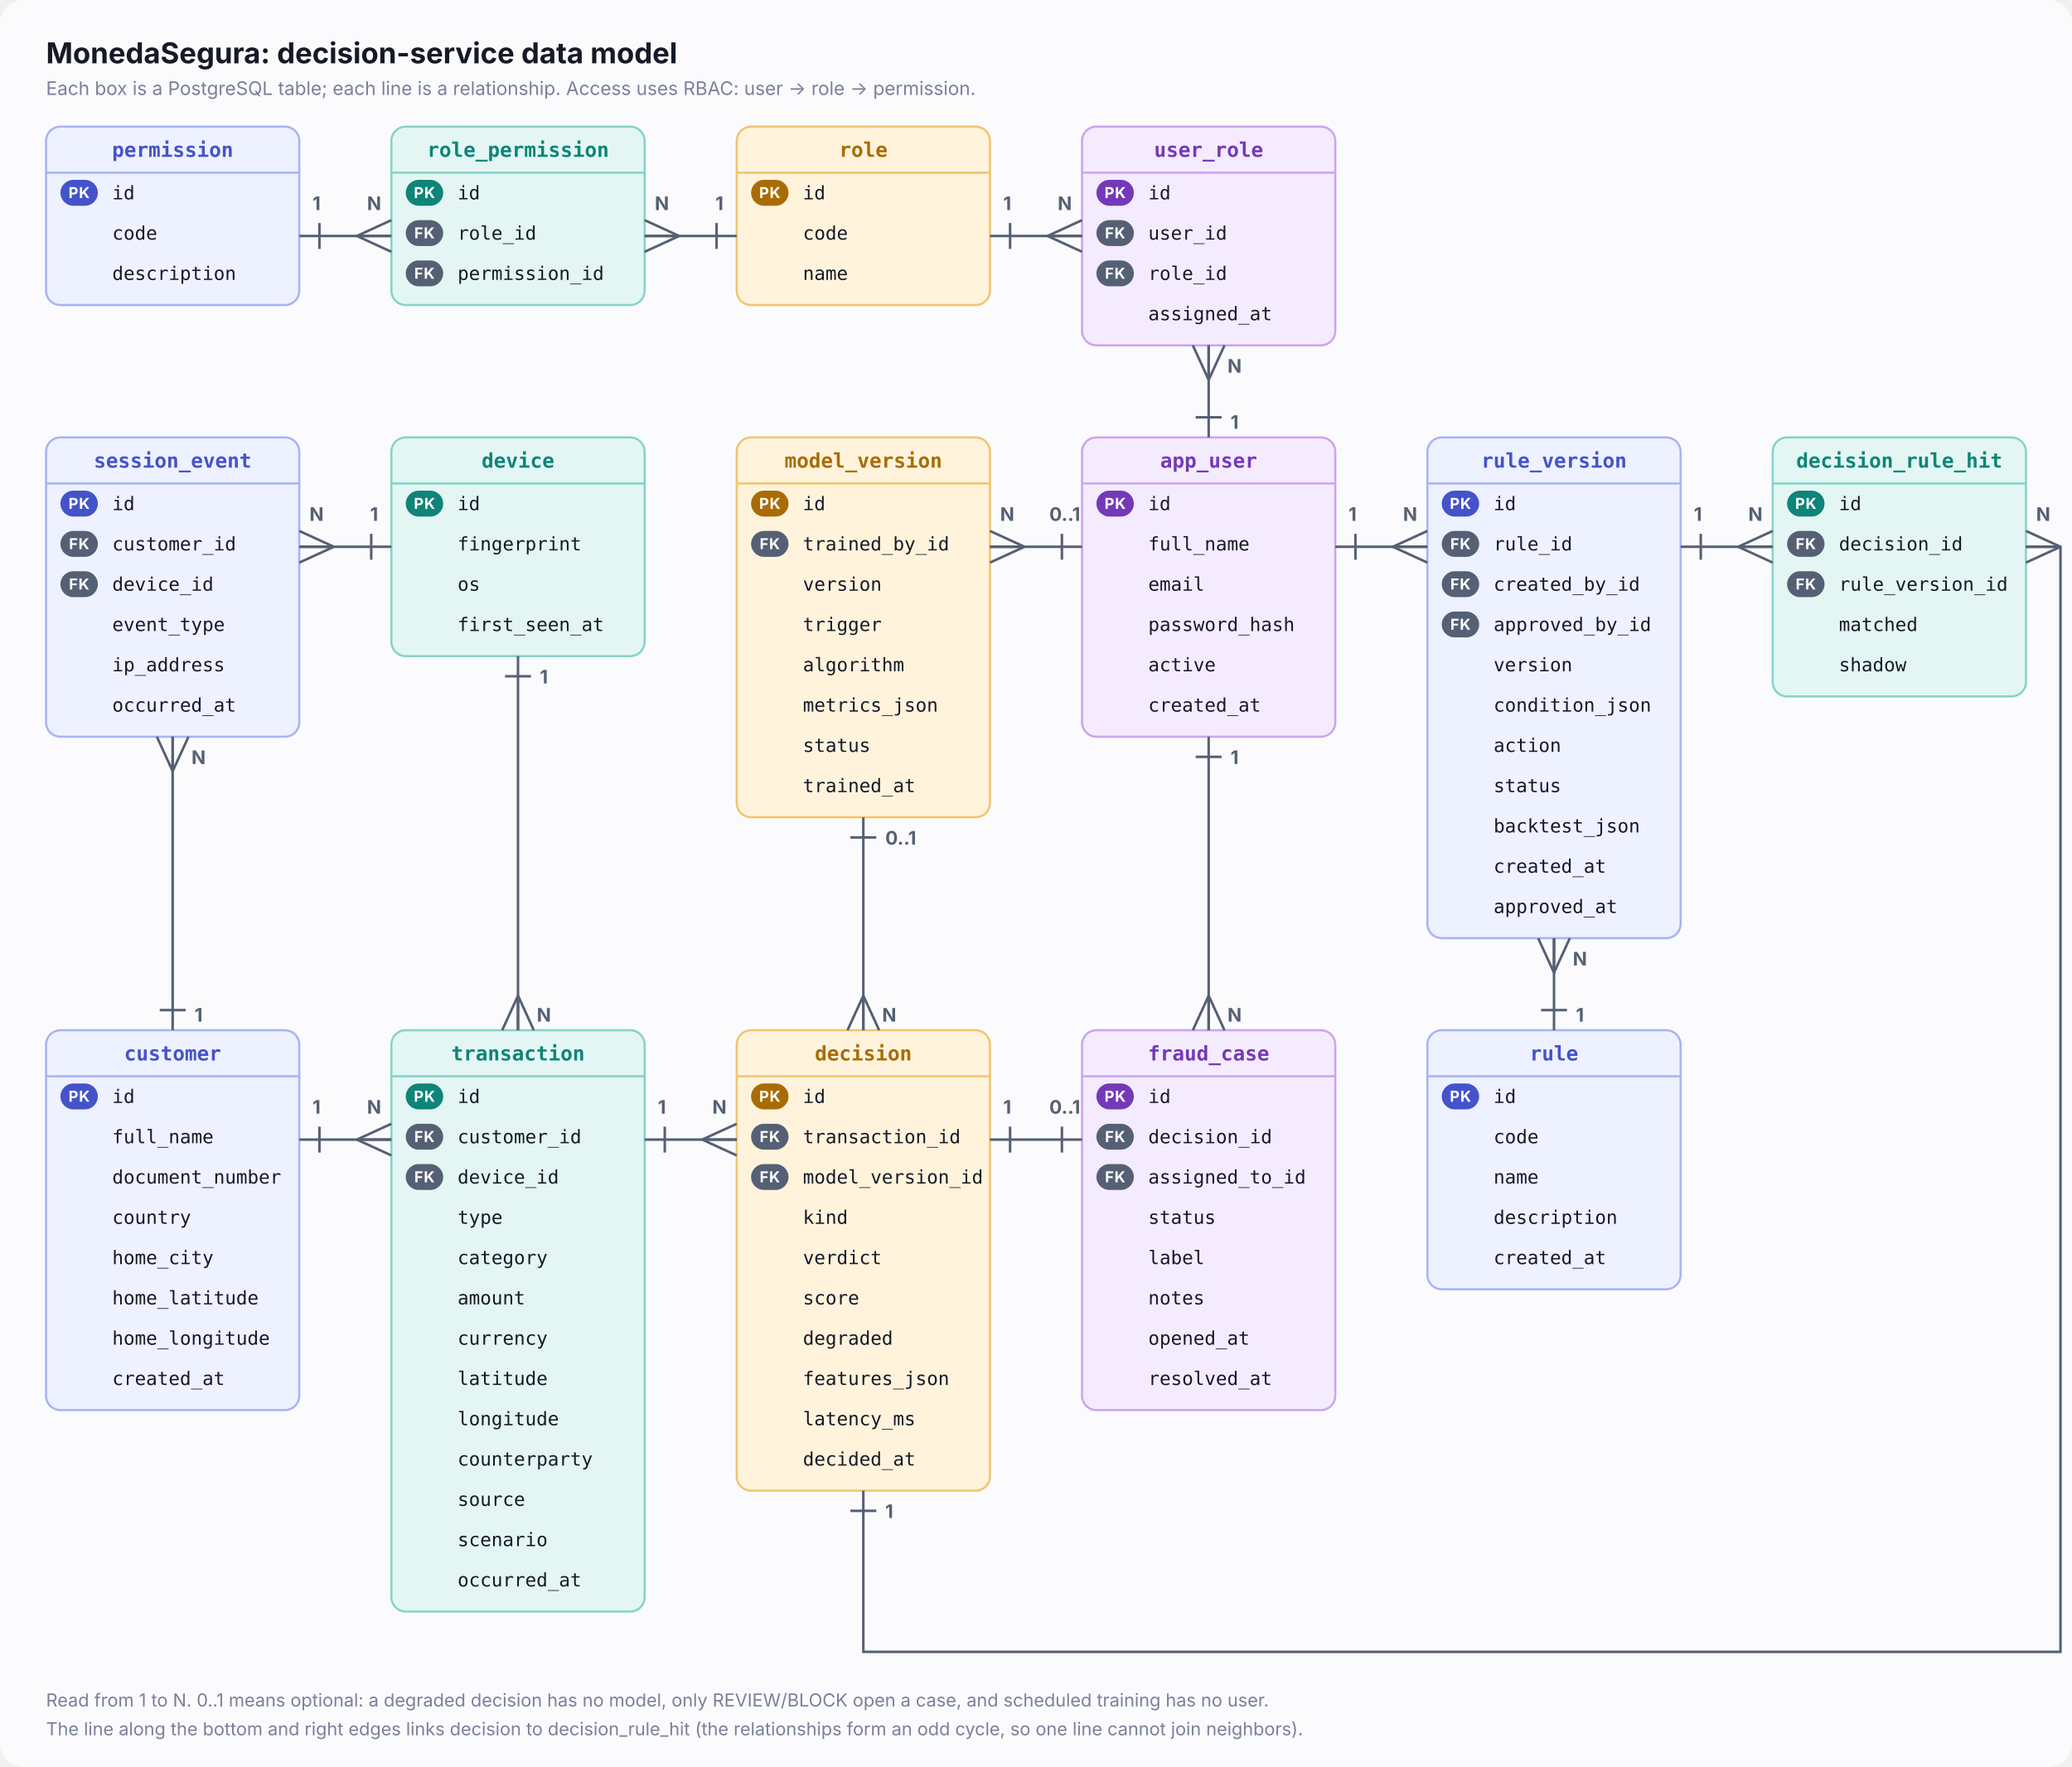
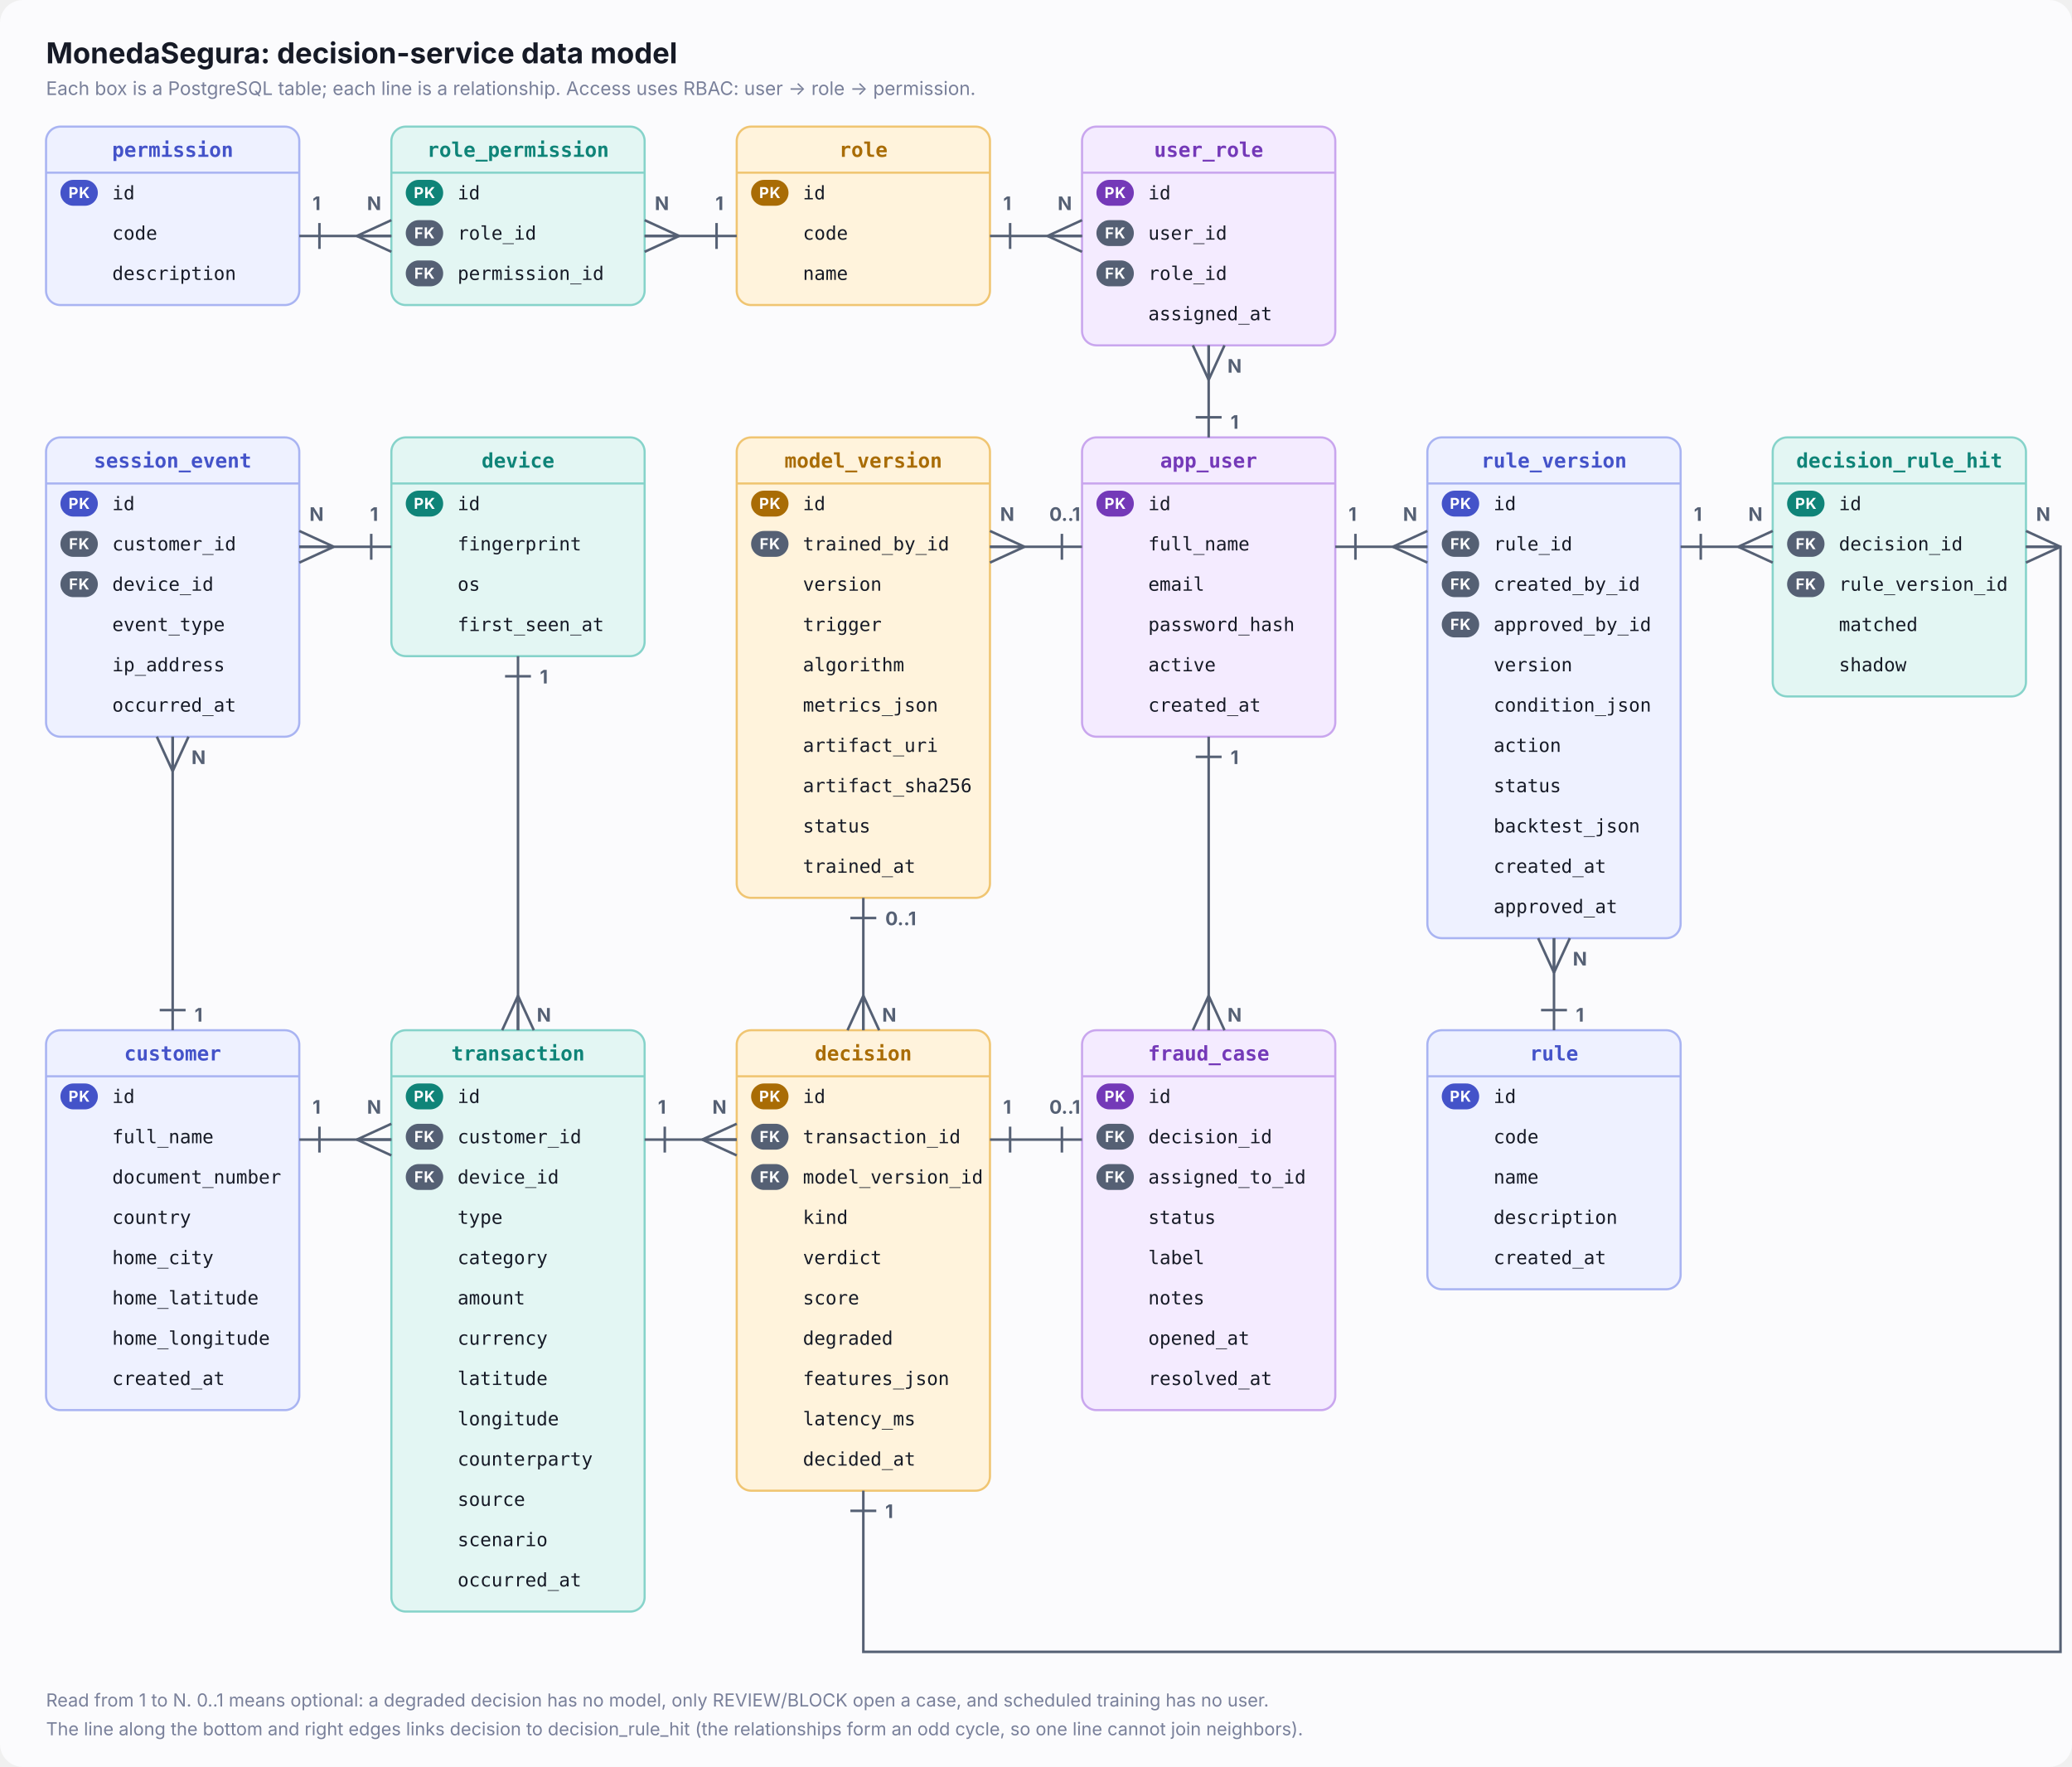
<svg xmlns="http://www.w3.org/2000/svg" id="mer" viewBox="0 0 1440 1228" role="img" font-family="ui-sans-serif, -apple-system, 'Segoe UI', Inter, Roboto, Helvetica, Arial, sans-serif">
  <style>
#mer .mono{font-family:ui-monospace,SFMono-Regular,'SF Mono',Menlo,Consolas,monospace;font-size:13px;fill:#161A26}
#mer .nt{font-size:14px;font-weight:700}
#mer .lk{fill:none;stroke:#556074;stroke-width:1.75}
#mer .card{stroke-width:1.5}
#mer .bd{font-size:10.5px;font-weight:700;fill:#fff;letter-spacing:.04em}
#mer .ca{font-size:13px;font-weight:700;fill:#556074}
</style>
  <rect width="1440" height="1228" rx="16" fill="#FBFBFD" />
  <text x="32" y="44" font-size="20" font-weight="700" fill="#161A26">MonedaSegura: decision-service data model</text>
  <text x="32" y="66" font-size="13" fill="#79809A">Each box is a PostgreSQL table; each line is a relationship. Access uses RBAC: user → role → permission.</text>
  <g>
    <rect class="card" x="32" y="88" width="176" height="124" rx="10" fill="#EEF1FF" stroke="#A9B4F2" />
    <path d="M32,120 H208" stroke="#A9B4F2" stroke-width="1.5" />
    <text class="nt mono" x="120" y="109" text-anchor="middle" style="fill:#4453C9;font-size:14px">permission</text>
    <rect x="42" y="125" width="26" height="18" rx="9" fill="#4453C9" />
    <text class="bd" x="55" y="134" text-anchor="middle" dy="0.35em">PK</text>
    <text class="mono" x="78" y="134" dy="0.35em">id</text>
    <text class="mono" x="78" y="162" dy="0.35em">code</text>
    <text class="mono" x="78" y="190" dy="0.35em">description</text>
  </g>
  <g>
    <rect class="card" x="272" y="88" width="176" height="124" rx="10" fill="#E3F6F3" stroke="#86D3CA" />
    <path d="M272,120 H448" stroke="#86D3CA" stroke-width="1.5" />
    <text class="nt mono" x="360" y="109" text-anchor="middle" style="fill:#0F8478;font-size:14px">role_permission</text>
    <rect x="282" y="125" width="26" height="18" rx="9" fill="#0F8478" />
    <text class="bd" x="295" y="134" text-anchor="middle" dy="0.35em">PK</text>
    <text class="mono" x="318" y="134" dy="0.35em">id</text>
    <rect x="282" y="153" width="26" height="18" rx="9" fill="#556074" />
    <text class="bd" x="295" y="162" text-anchor="middle" dy="0.35em">FK</text>
    <text class="mono" x="318" y="162" dy="0.35em">role_id</text>
    <rect x="282" y="181" width="26" height="18" rx="9" fill="#556074" />
    <text class="bd" x="295" y="190" text-anchor="middle" dy="0.35em">FK</text>
    <text class="mono" x="318" y="190" dy="0.35em">permission_id</text>
  </g>
  <g>
    <rect class="card" x="512" y="88" width="176" height="124" rx="10" fill="#FFF3DC" stroke="#F0C572" />
    <path d="M512,120 H688" stroke="#F0C572" stroke-width="1.5" />
    <text class="nt mono" x="600" y="109" text-anchor="middle" style="fill:#A96C05;font-size:14px">role</text>
    <rect x="522" y="125" width="26" height="18" rx="9" fill="#A96C05" />
    <text class="bd" x="535" y="134" text-anchor="middle" dy="0.35em">PK</text>
    <text class="mono" x="558" y="134" dy="0.35em">id</text>
    <text class="mono" x="558" y="162" dy="0.35em">code</text>
    <text class="mono" x="558" y="190" dy="0.35em">name</text>
  </g>
  <g>
    <rect class="card" x="752" y="88" width="176" height="152" rx="10" fill="#F4EBFF" stroke="#C9A6EE" />
    <path d="M752,120 H928" stroke="#C9A6EE" stroke-width="1.5" />
    <text class="nt mono" x="840" y="109" text-anchor="middle" style="fill:#7439B8;font-size:14px">user_role</text>
    <rect x="762" y="125" width="26" height="18" rx="9" fill="#7439B8" />
    <text class="bd" x="775" y="134" text-anchor="middle" dy="0.35em">PK</text>
    <text class="mono" x="798" y="134" dy="0.35em">id</text>
    <rect x="762" y="153" width="26" height="18" rx="9" fill="#556074" />
    <text class="bd" x="775" y="162" text-anchor="middle" dy="0.35em">FK</text>
    <text class="mono" x="798" y="162" dy="0.35em">user_id</text>
    <rect x="762" y="181" width="26" height="18" rx="9" fill="#556074" />
    <text class="bd" x="775" y="190" text-anchor="middle" dy="0.35em">FK</text>
    <text class="mono" x="798" y="190" dy="0.35em">role_id</text>
    <text class="mono" x="798" y="218" dy="0.35em">assigned_at</text>
  </g>
  <g>
    <rect class="card" x="32" y="304" width="176" height="208" rx="10" fill="#EEF1FF" stroke="#A9B4F2" />
    <path d="M32,336 H208" stroke="#A9B4F2" stroke-width="1.5" />
    <text class="nt mono" x="120" y="325" text-anchor="middle" style="fill:#4453C9;font-size:14px">session_event</text>
    <rect x="42" y="341" width="26" height="18" rx="9" fill="#4453C9" />
    <text class="bd" x="55" y="350" text-anchor="middle" dy="0.35em">PK</text>
    <text class="mono" x="78" y="350" dy="0.35em">id</text>
    <rect x="42" y="369" width="26" height="18" rx="9" fill="#556074" />
    <text class="bd" x="55" y="378" text-anchor="middle" dy="0.35em">FK</text>
    <text class="mono" x="78" y="378" dy="0.35em">customer_id</text>
    <rect x="42" y="397" width="26" height="18" rx="9" fill="#556074" />
    <text class="bd" x="55" y="406" text-anchor="middle" dy="0.35em">FK</text>
    <text class="mono" x="78" y="406" dy="0.35em">device_id</text>
    <text class="mono" x="78" y="434" dy="0.35em">event_type</text>
    <text class="mono" x="78" y="462" dy="0.35em">ip_address</text>
    <text class="mono" x="78" y="490" dy="0.35em">occurred_at</text>
  </g>
  <g>
    <rect class="card" x="272" y="304" width="176" height="152" rx="10" fill="#E3F6F3" stroke="#86D3CA" />
    <path d="M272,336 H448" stroke="#86D3CA" stroke-width="1.5" />
    <text class="nt mono" x="360" y="325" text-anchor="middle" style="fill:#0F8478;font-size:14px">device</text>
    <rect x="282" y="341" width="26" height="18" rx="9" fill="#0F8478" />
    <text class="bd" x="295" y="350" text-anchor="middle" dy="0.35em">PK</text>
    <text class="mono" x="318" y="350" dy="0.35em">id</text>
    <text class="mono" x="318" y="378" dy="0.35em">fingerprint</text>
    <text class="mono" x="318" y="406" dy="0.35em">os</text>
    <text class="mono" x="318" y="434" dy="0.35em">first_seen_at</text>
  </g>
  <g>
-     <rect class="card" x="512" y="304" width="176" height="264" rx="10" fill="#FFF3DC" stroke="#F0C572" />
+     <rect class="card" x="512" y="304" width="176" height="320" rx="10" fill="#FFF3DC" stroke="#F0C572" />
    <path d="M512,336 H688" stroke="#F0C572" stroke-width="1.5" />
    <text class="nt mono" x="600" y="325" text-anchor="middle" style="fill:#A96C05;font-size:14px">model_version</text>
    <rect x="522" y="341" width="26" height="18" rx="9" fill="#A96C05" />
    <text class="bd" x="535" y="350" text-anchor="middle" dy="0.35em">PK</text>
    <text class="mono" x="558" y="350" dy="0.35em">id</text>
    <rect x="522" y="369" width="26" height="18" rx="9" fill="#556074" />
    <text class="bd" x="535" y="378" text-anchor="middle" dy="0.35em">FK</text>
    <text class="mono" x="558" y="378" dy="0.35em">trained_by_id</text>
    <text class="mono" x="558" y="406" dy="0.35em">version</text>
    <text class="mono" x="558" y="434" dy="0.35em">trigger</text>
    <text class="mono" x="558" y="462" dy="0.35em">algorithm</text>
    <text class="mono" x="558" y="490" dy="0.35em">metrics_json</text>
-     <text class="mono" x="558" y="518" dy="0.35em">status</text>
-     <text class="mono" x="558" y="546" dy="0.35em">trained_at</text>
+     <text class="mono" x="558" y="518" dy="0.35em">artifact_uri</text>
+     <text class="mono" x="558" y="546" dy="0.35em">artifact_sha256</text>
+     <text class="mono" x="558" y="574" dy="0.35em">status</text>
+     <text class="mono" x="558" y="602" dy="0.35em">trained_at</text>
  </g>
  <g>
    <rect class="card" x="752" y="304" width="176" height="208" rx="10" fill="#F4EBFF" stroke="#C9A6EE" />
    <path d="M752,336 H928" stroke="#C9A6EE" stroke-width="1.5" />
    <text class="nt mono" x="840" y="325" text-anchor="middle" style="fill:#7439B8;font-size:14px">app_user</text>
    <rect x="762" y="341" width="26" height="18" rx="9" fill="#7439B8" />
    <text class="bd" x="775" y="350" text-anchor="middle" dy="0.35em">PK</text>
    <text class="mono" x="798" y="350" dy="0.35em">id</text>
    <text class="mono" x="798" y="378" dy="0.35em">full_name</text>
    <text class="mono" x="798" y="406" dy="0.35em">email</text>
    <text class="mono" x="798" y="434" dy="0.35em">password_hash</text>
    <text class="mono" x="798" y="462" dy="0.35em">active</text>
    <text class="mono" x="798" y="490" dy="0.35em">created_at</text>
  </g>
  <g>
    <rect class="card" x="992" y="304" width="176" height="348" rx="10" fill="#EEF1FF" stroke="#A9B4F2" />
    <path d="M992,336 H1168" stroke="#A9B4F2" stroke-width="1.5" />
    <text class="nt mono" x="1080" y="325" text-anchor="middle" style="fill:#4453C9;font-size:14px">rule_version</text>
    <rect x="1002" y="341" width="26" height="18" rx="9" fill="#4453C9" />
    <text class="bd" x="1015" y="350" text-anchor="middle" dy="0.35em">PK</text>
    <text class="mono" x="1038" y="350" dy="0.35em">id</text>
    <rect x="1002" y="369" width="26" height="18" rx="9" fill="#556074" />
    <text class="bd" x="1015" y="378" text-anchor="middle" dy="0.35em">FK</text>
    <text class="mono" x="1038" y="378" dy="0.35em">rule_id</text>
    <rect x="1002" y="397" width="26" height="18" rx="9" fill="#556074" />
    <text class="bd" x="1015" y="406" text-anchor="middle" dy="0.35em">FK</text>
    <text class="mono" x="1038" y="406" dy="0.35em">created_by_id</text>
    <rect x="1002" y="425" width="26" height="18" rx="9" fill="#556074" />
    <text class="bd" x="1015" y="434" text-anchor="middle" dy="0.35em">FK</text>
    <text class="mono" x="1038" y="434" dy="0.35em">approved_by_id</text>
    <text class="mono" x="1038" y="462" dy="0.35em">version</text>
    <text class="mono" x="1038" y="490" dy="0.35em">condition_json</text>
    <text class="mono" x="1038" y="518" dy="0.35em">action</text>
    <text class="mono" x="1038" y="546" dy="0.35em">status</text>
    <text class="mono" x="1038" y="574" dy="0.35em">backtest_json</text>
    <text class="mono" x="1038" y="602" dy="0.35em">created_at</text>
    <text class="mono" x="1038" y="630" dy="0.35em">approved_at</text>
  </g>
  <g>
    <rect class="card" x="1232" y="304" width="176" height="180" rx="10" fill="#E3F6F3" stroke="#86D3CA" />
    <path d="M1232,336 H1408" stroke="#86D3CA" stroke-width="1.5" />
    <text class="nt mono" x="1320" y="325" text-anchor="middle" style="fill:#0F8478;font-size:14px">decision_rule_hit</text>
    <rect x="1242" y="341" width="26" height="18" rx="9" fill="#0F8478" />
    <text class="bd" x="1255" y="350" text-anchor="middle" dy="0.35em">PK</text>
    <text class="mono" x="1278" y="350" dy="0.35em">id</text>
    <rect x="1242" y="369" width="26" height="18" rx="9" fill="#556074" />
    <text class="bd" x="1255" y="378" text-anchor="middle" dy="0.35em">FK</text>
    <text class="mono" x="1278" y="378" dy="0.35em">decision_id</text>
    <rect x="1242" y="397" width="26" height="18" rx="9" fill="#556074" />
    <text class="bd" x="1255" y="406" text-anchor="middle" dy="0.35em">FK</text>
    <text class="mono" x="1278" y="406" dy="0.35em">rule_version_id</text>
    <text class="mono" x="1278" y="434" dy="0.35em">matched</text>
    <text class="mono" x="1278" y="462" dy="0.35em">shadow</text>
  </g>
  <g>
    <rect class="card" x="32" y="716" width="176" height="264" rx="10" fill="#EEF1FF" stroke="#A9B4F2" />
    <path d="M32,748 H208" stroke="#A9B4F2" stroke-width="1.5" />
    <text class="nt mono" x="120" y="737" text-anchor="middle" style="fill:#4453C9;font-size:14px">customer</text>
    <rect x="42" y="753" width="26" height="18" rx="9" fill="#4453C9" />
    <text class="bd" x="55" y="762" text-anchor="middle" dy="0.35em">PK</text>
    <text class="mono" x="78" y="762" dy="0.35em">id</text>
    <text class="mono" x="78" y="790" dy="0.35em">full_name</text>
    <text class="mono" x="78" y="818" dy="0.35em">document_number</text>
    <text class="mono" x="78" y="846" dy="0.35em">country</text>
    <text class="mono" x="78" y="874" dy="0.35em">home_city</text>
    <text class="mono" x="78" y="902" dy="0.35em">home_latitude</text>
    <text class="mono" x="78" y="930" dy="0.35em">home_longitude</text>
    <text class="mono" x="78" y="958" dy="0.35em">created_at</text>
  </g>
  <g>
    <rect class="card" x="272" y="716" width="176" height="404" rx="10" fill="#E3F6F3" stroke="#86D3CA" />
    <path d="M272,748 H448" stroke="#86D3CA" stroke-width="1.5" />
    <text class="nt mono" x="360" y="737" text-anchor="middle" style="fill:#0F8478;font-size:14px">transaction</text>
    <rect x="282" y="753" width="26" height="18" rx="9" fill="#0F8478" />
    <text class="bd" x="295" y="762" text-anchor="middle" dy="0.35em">PK</text>
    <text class="mono" x="318" y="762" dy="0.35em">id</text>
    <rect x="282" y="781" width="26" height="18" rx="9" fill="#556074" />
    <text class="bd" x="295" y="790" text-anchor="middle" dy="0.35em">FK</text>
    <text class="mono" x="318" y="790" dy="0.35em">customer_id</text>
    <rect x="282" y="809" width="26" height="18" rx="9" fill="#556074" />
    <text class="bd" x="295" y="818" text-anchor="middle" dy="0.35em">FK</text>
    <text class="mono" x="318" y="818" dy="0.35em">device_id</text>
    <text class="mono" x="318" y="846" dy="0.35em">type</text>
    <text class="mono" x="318" y="874" dy="0.35em">category</text>
    <text class="mono" x="318" y="902" dy="0.35em">amount</text>
    <text class="mono" x="318" y="930" dy="0.35em">currency</text>
    <text class="mono" x="318" y="958" dy="0.35em">latitude</text>
    <text class="mono" x="318" y="986" dy="0.35em">longitude</text>
    <text class="mono" x="318" y="1014" dy="0.35em">counterparty</text>
    <text class="mono" x="318" y="1042" dy="0.35em">source</text>
    <text class="mono" x="318" y="1070" dy="0.35em">scenario</text>
    <text class="mono" x="318" y="1098" dy="0.35em">occurred_at</text>
  </g>
  <g>
    <rect class="card" x="512" y="716" width="176" height="320" rx="10" fill="#FFF3DC" stroke="#F0C572" />
    <path d="M512,748 H688" stroke="#F0C572" stroke-width="1.5" />
    <text class="nt mono" x="600" y="737" text-anchor="middle" style="fill:#A96C05;font-size:14px">decision</text>
    <rect x="522" y="753" width="26" height="18" rx="9" fill="#A96C05" />
    <text class="bd" x="535" y="762" text-anchor="middle" dy="0.35em">PK</text>
    <text class="mono" x="558" y="762" dy="0.35em">id</text>
    <rect x="522" y="781" width="26" height="18" rx="9" fill="#556074" />
    <text class="bd" x="535" y="790" text-anchor="middle" dy="0.35em">FK</text>
    <text class="mono" x="558" y="790" dy="0.35em">transaction_id</text>
    <rect x="522" y="809" width="26" height="18" rx="9" fill="#556074" />
    <text class="bd" x="535" y="818" text-anchor="middle" dy="0.35em">FK</text>
    <text class="mono" x="558" y="818" dy="0.35em">model_version_id</text>
    <text class="mono" x="558" y="846" dy="0.35em">kind</text>
    <text class="mono" x="558" y="874" dy="0.35em">verdict</text>
    <text class="mono" x="558" y="902" dy="0.35em">score</text>
    <text class="mono" x="558" y="930" dy="0.35em">degraded</text>
    <text class="mono" x="558" y="958" dy="0.35em">features_json</text>
    <text class="mono" x="558" y="986" dy="0.35em">latency_ms</text>
    <text class="mono" x="558" y="1014" dy="0.35em">decided_at</text>
  </g>
  <g>
    <rect class="card" x="752" y="716" width="176" height="264" rx="10" fill="#F4EBFF" stroke="#C9A6EE" />
    <path d="M752,748 H928" stroke="#C9A6EE" stroke-width="1.5" />
    <text class="nt mono" x="840" y="737" text-anchor="middle" style="fill:#7439B8;font-size:14px">fraud_case</text>
    <rect x="762" y="753" width="26" height="18" rx="9" fill="#7439B8" />
    <text class="bd" x="775" y="762" text-anchor="middle" dy="0.35em">PK</text>
    <text class="mono" x="798" y="762" dy="0.35em">id</text>
    <rect x="762" y="781" width="26" height="18" rx="9" fill="#556074" />
    <text class="bd" x="775" y="790" text-anchor="middle" dy="0.35em">FK</text>
    <text class="mono" x="798" y="790" dy="0.35em">decision_id</text>
    <rect x="762" y="809" width="26" height="18" rx="9" fill="#556074" />
    <text class="bd" x="775" y="818" text-anchor="middle" dy="0.35em">FK</text>
    <text class="mono" x="798" y="818" dy="0.35em">assigned_to_id</text>
    <text class="mono" x="798" y="846" dy="0.35em">status</text>
    <text class="mono" x="798" y="874" dy="0.35em">label</text>
    <text class="mono" x="798" y="902" dy="0.35em">notes</text>
    <text class="mono" x="798" y="930" dy="0.35em">opened_at</text>
    <text class="mono" x="798" y="958" dy="0.35em">resolved_at</text>
  </g>
  <g>
    <rect class="card" x="992" y="716" width="176" height="180" rx="10" fill="#EEF1FF" stroke="#A9B4F2" />
    <path d="M992,748 H1168" stroke="#A9B4F2" stroke-width="1.5" />
    <text class="nt mono" x="1080" y="737" text-anchor="middle" style="fill:#4453C9;font-size:14px">rule</text>
    <rect x="1002" y="753" width="26" height="18" rx="9" fill="#4453C9" />
    <text class="bd" x="1015" y="762" text-anchor="middle" dy="0.35em">PK</text>
    <text class="mono" x="1038" y="762" dy="0.35em">id</text>
    <text class="mono" x="1038" y="790" dy="0.35em">code</text>
    <text class="mono" x="1038" y="818" dy="0.35em">name</text>
    <text class="mono" x="1038" y="846" dy="0.35em">description</text>
    <text class="mono" x="1038" y="874" dy="0.35em">created_at</text>
  </g>
  <path class="lk" d="M840,240 V304" />
  <path class="lk" d="M831,290 H849" />
  <path class="lk" d="M840,264 L829,240 M840,264 L840,240 M840,264 L851,240" />
  <text class="ca" x="858" y="259" text-anchor="middle">N</text>
  <text class="ca" x="858" y="298" text-anchor="middle">1</text>
  <path class="lk" d="M688,164 H752" />
  <path class="lk" d="M702,155 V173" />
  <path class="lk" d="M728,164 L752,153 M728,164 L752,164 M728,164 L752,175" />
  <text class="ca" x="700" y="146" text-anchor="middle">1</text>
  <text class="ca" x="740" y="146" text-anchor="middle">N</text>
  <path class="lk" d="M448,164 H512" />
  <path class="lk" d="M498,155 V173" />
  <path class="lk" d="M472,164 L448,153 M472,164 L448,164 M472,164 L448,175" />
  <text class="ca" x="500" y="146" text-anchor="middle">1</text>
  <text class="ca" x="460" y="146" text-anchor="middle">N</text>
  <path class="lk" d="M208,164 H272" />
  <path class="lk" d="M222,155 V173" />
  <path class="lk" d="M248,164 L272,153 M248,164 L272,164 M248,164 L272,175" />
  <text class="ca" x="220" y="146" text-anchor="middle">1</text>
  <text class="ca" x="260" y="146" text-anchor="middle">N</text>
  <path class="lk" d="M120,512 V716" />
  <path class="lk" d="M111,702 H129" />
  <path class="lk" d="M120,536 L109,512 M120,536 L120,512 M120,536 L131,512" />
  <text class="ca" x="138" y="531" text-anchor="middle">N</text>
  <text class="ca" x="138" y="710" text-anchor="middle">1</text>
  <path class="lk" d="M208,380 H272" />
  <path class="lk" d="M258,371 V389" />
  <path class="lk" d="M232,380 L208,369 M232,380 L208,380 M232,380 L208,391" />
  <text class="ca" x="260" y="362" text-anchor="middle">1</text>
  <text class="ca" x="220" y="362" text-anchor="middle">N</text>
  <path class="lk" d="M208,792 H272" />
  <path class="lk" d="M222,783 V801" />
  <path class="lk" d="M248,792 L272,781 M248,792 L272,792 M248,792 L272,803" />
  <text class="ca" x="220" y="774" text-anchor="middle">1</text>
  <text class="ca" x="260" y="774" text-anchor="middle">N</text>
  <path class="lk" d="M360,456 V716" />
  <path class="lk" d="M351,470 H369" />
  <path class="lk" d="M360,692 L349,716 M360,692 L360,716 M360,692 L371,716" />
  <text class="ca" x="378" y="475" text-anchor="middle">1</text>
  <text class="ca" x="378" y="710" text-anchor="middle">N</text>
  <path class="lk" d="M448,792 H512" />
  <path class="lk" d="M462,783 V801" />
  <path class="lk" d="M488,792 L512,781 M488,792 L512,792 M488,792 L512,803" />
  <text class="ca" x="460" y="774" text-anchor="middle">1</text>
  <text class="ca" x="500" y="774" text-anchor="middle">N</text>
-   <path class="lk" d="M600,568 V716" />
-   <path class="lk" d="M591,582 H609" />
+   <path class="lk" d="M600,624 V716" />
+   <path class="lk" d="M591,638 H609" />
  <path class="lk" d="M600,692 L589,716 M600,692 L600,716 M600,692 L611,716" />
-   <text class="ca" x="626" y="587" text-anchor="middle">0..1</text>
+   <text class="ca" x="626" y="643" text-anchor="middle">0..1</text>
  <text class="ca" x="618" y="710" text-anchor="middle">N</text>
  <path class="lk" d="M600,1036 V1148 H1432 V380 H1408" />
  <path class="lk" d="M591,1050 H609" />
  <path class="lk" d="M1432,380 L1408,369 M1432,380 L1408,380 M1432,380 L1408,391" />
  <text class="ca" x="618" y="1055" text-anchor="middle">1</text>
  <text class="ca" x="1420" y="362" text-anchor="middle">N</text>
  <path class="lk" d="M1080,652 V716" />
  <path class="lk" d="M1071,702 H1089" />
  <path class="lk" d="M1080,676 L1069,652 M1080,676 L1080,652 M1080,676 L1091,652" />
  <text class="ca" x="1098" y="671" text-anchor="middle">N</text>
  <text class="ca" x="1098" y="710" text-anchor="middle">1</text>
  <path class="lk" d="M1168,380 H1232" />
  <path class="lk" d="M1182,371 V389" />
  <path class="lk" d="M1208,380 L1232,369 M1208,380 L1232,380 M1208,380 L1232,391" />
  <text class="ca" x="1180" y="362" text-anchor="middle">1</text>
  <text class="ca" x="1220" y="362" text-anchor="middle">N</text>
  <path class="lk" d="M688,792 H752" />
  <path class="lk" d="M702,783 V801" />
  <path class="lk" d="M738,783 V801" />
  <text class="ca" x="700" y="774" text-anchor="middle">1</text>
  <text class="ca" x="740" y="774" text-anchor="middle">0..1</text>
  <path class="lk" d="M840,512 V716" />
  <path class="lk" d="M831,526 H849" />
  <path class="lk" d="M840,692 L829,716 M840,692 L840,716 M840,692 L851,716" />
  <text class="ca" x="858" y="531" text-anchor="middle">1</text>
  <text class="ca" x="858" y="710" text-anchor="middle">N</text>
  <path class="lk" d="M928,380 H992" />
  <path class="lk" d="M942,371 V389" />
  <path class="lk" d="M968,380 L992,369 M968,380 L992,380 M968,380 L992,391" />
  <text class="ca" x="940" y="362" text-anchor="middle">1</text>
  <text class="ca" x="980" y="362" text-anchor="middle">N</text>
  <path class="lk" d="M688,380 H752" />
  <path class="lk" d="M738,371 V389" />
  <path class="lk" d="M712,380 L688,369 M712,380 L688,380 M712,380 L688,391" />
  <text class="ca" x="740" y="362" text-anchor="middle">0..1</text>
  <text class="ca" x="700" y="362" text-anchor="middle">N</text>
  <text x="32" y="1186" font-size="12.5" fill="#79809A">Read from 1 to N. 0..1 means optional: a degraded decision has no model, only REVIEW/BLOCK open a case, and scheduled training has no user.</text>
  <text x="32" y="1206" font-size="12.5" fill="#79809A">The line along the bottom and right edges links decision to decision_rule_hit (the relationships form an odd cycle, so one line cannot join neighbors).</text>
</svg>
